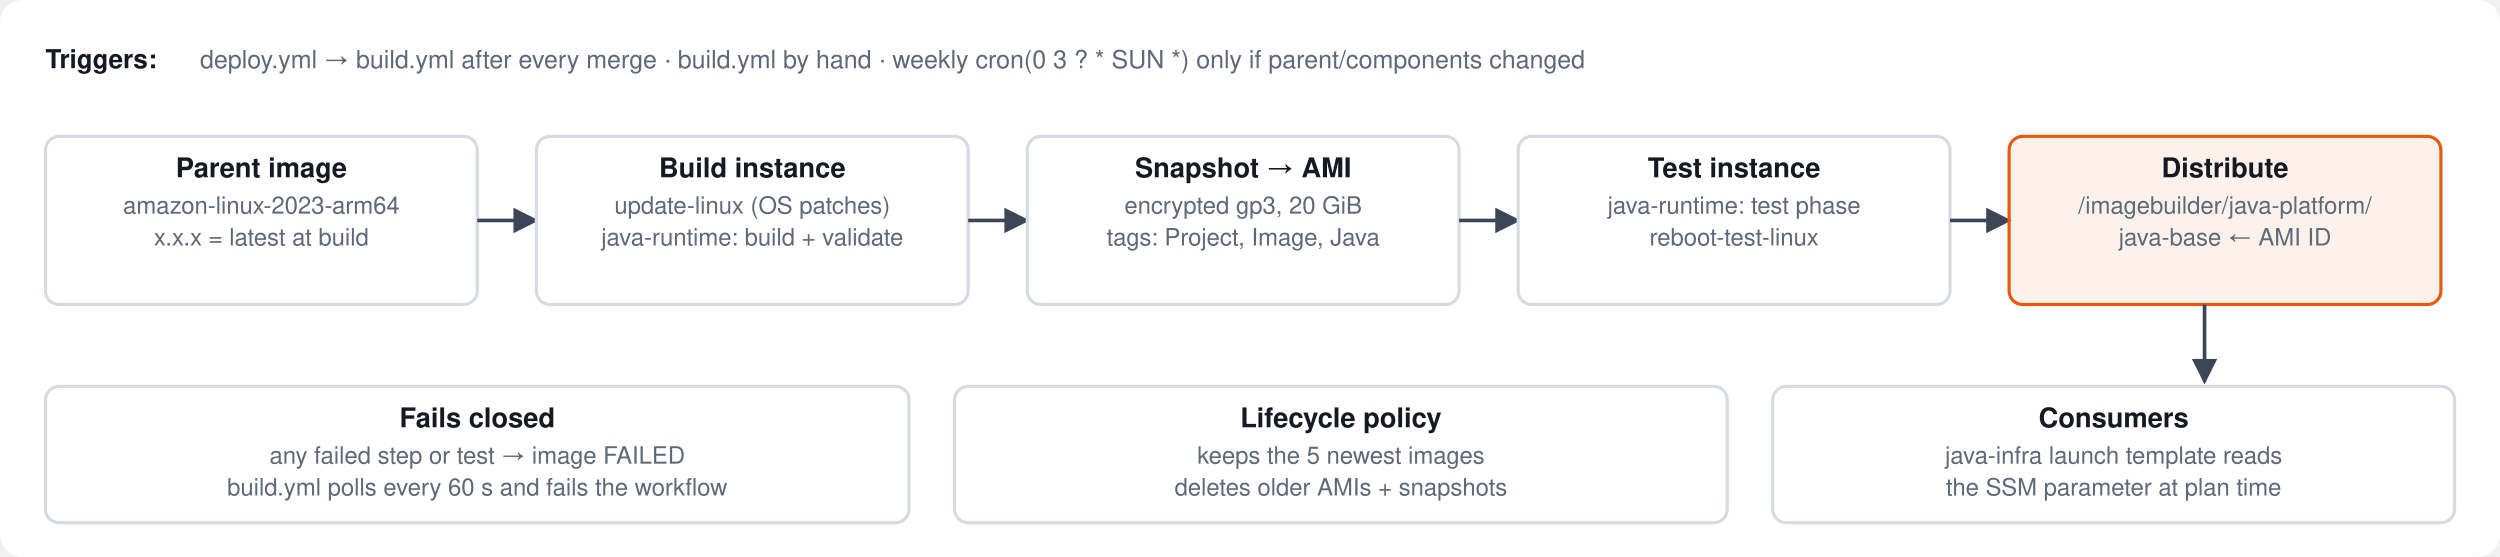
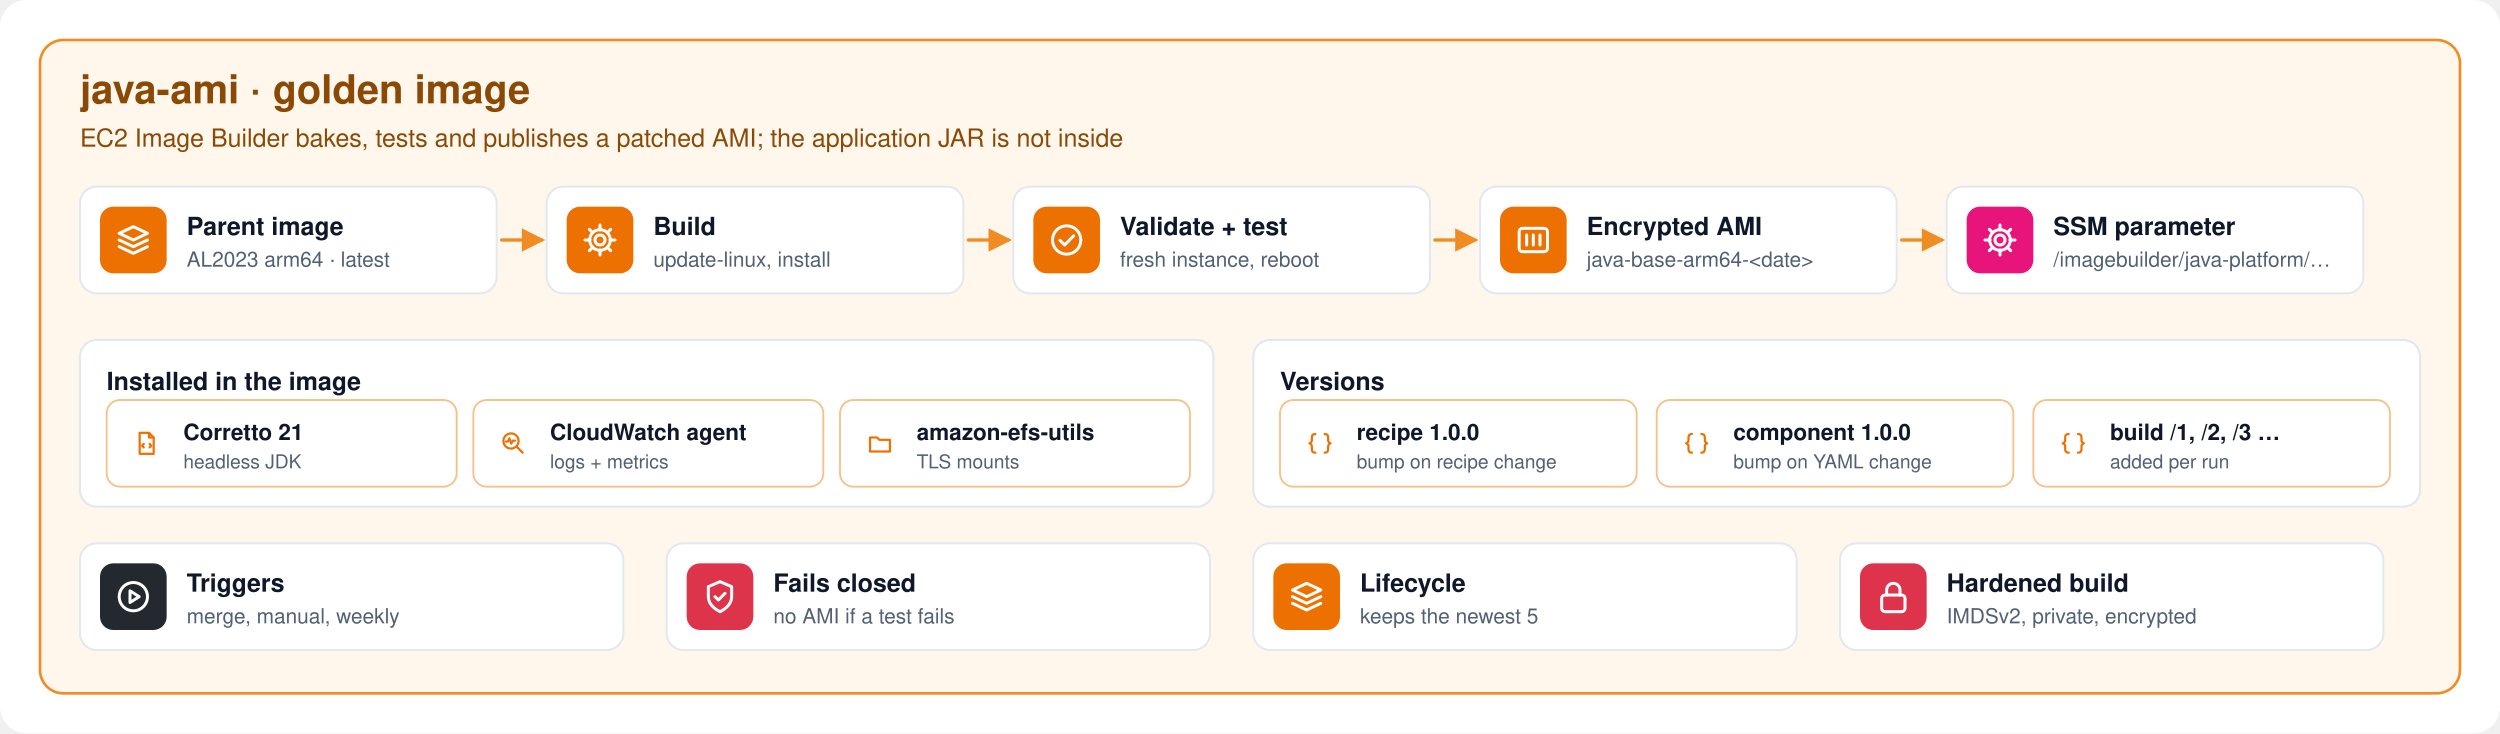
- <svg xmlns="http://www.w3.org/2000/svg" viewBox="0 0 1100 245" role="img" aria-label="Image Builder pipeline: patch, install and validate on a build instance, snapshot to an AMI, test it on a fresh instance, then publish the AMI ID to SSM. Any failure stops the image." width="1100" height="245">
-   <style>text{font-family:-apple-system, BlinkMacSystemFont, 'Segoe UI', Helvetica, Arial, sans-serif} .d-text{fill:#151a22} .d-muted{fill:#5d6878} .d-mono{fill:#3c4656;font-family:ui-monospace, SFMono-Regular, Menlo, Consolas, monospace} .d-edge{fill:#3c4656;font-weight:600} .d-labelbg{fill:#ffffff} .d-line{stroke:#3c4656} .d-arrowhead{fill:#3c4656} .d-arrowhead-accent{fill:#E8590C} .d-box{fill:#ffffff;stroke:#d5dbe3} .d-note{fill:#eef1f5;stroke:#d5dbe3} .d-abbr{font-family:ui-monospace, SFMono-Regular, Menlo, Consolas, monospace;letter-spacing:.02em}</style>
-   <rect x="0" y="0" width="1100" height="245" rx="10" fill="#ffffff" />
+ <svg xmlns="http://www.w3.org/2000/svg" width="1500" height="440" viewBox="0 0 1500 440" role="img" aria-label="Image pipeline: EC2 Image Builder patches, installs, tests and publishes a Graviton AMI.">
  <defs>
-     <marker id="ah" viewBox="0 0 10 10" refX="9" refY="5" markerWidth="7" markerHeight="7" orient="auto-start-reverse">
-       <path d="M0,0 L10,5 L0,10 z" class="d-arrowhead" />
-     </marker>
-     <marker id="as" viewBox="0 0 10 10" refX="1" refY="5" markerWidth="7" markerHeight="7" orient="auto-start-reverse">
-       <path d="M0,0 L10,5 L0,10 z" class="d-arrowhead" />
-     </marker>
-     <marker id="ah-accent" viewBox="0 0 10 10" refX="9" refY="5" markerWidth="7" markerHeight="7" orient="auto-start-reverse">
-       <path d="M0,0 L10,5 L0,10 z" class="d-arrowhead-accent" />
-     </marker>
-     <marker id="as-accent" viewBox="0 0 10 10" refX="1" refY="5" markerWidth="7" markerHeight="7" orient="auto-start-reverse">
-       <path d="M0,0 L10,5 L0,10 z" class="d-arrowhead-accent" />
+     <marker id="mF08C24" viewBox="0 0 10 10" refX="8.5" refY="5" markerWidth="7" markerHeight="7" orient="auto-start-reverse">
+       <path d="M0,0 L10,5 L0,10 z" fill="#F08C24" />
    </marker>
  </defs>
-   <rect x="20" y="60" width="190" height="74" rx="6" class="d-box" stroke-width="1.4" />
-   <text x="115.0" y="78" font-size="12" text-anchor="middle" font-weight="700" class="d-text">Parent image</text>
-   <text x="115.0" y="94" font-size="10.5" text-anchor="middle" font-weight="400" class="d-muted">amazon-linux-2023-arm64</text>
-   <text x="115.0" y="108" font-size="10.5" text-anchor="middle" font-weight="400" class="d-muted">x.x.x = latest at build</text>
-   <polyline points="210,97 236,97" fill="none" class="d-line" stroke-width="1.6" marker-end="url(#ah)" />
-   <rect x="236" y="60" width="190" height="74" rx="6" class="d-box" stroke-width="1.4" />
-   <text x="331.0" y="78" font-size="12" text-anchor="middle" font-weight="700" class="d-text">Build instance</text>
-   <text x="331.0" y="94" font-size="10.5" text-anchor="middle" font-weight="400" class="d-muted">update-linux (OS patches)</text>
-   <text x="331.0" y="108" font-size="10.5" text-anchor="middle" font-weight="400" class="d-muted">java-runtime: build + validate</text>
-   <polyline points="426,97 452,97" fill="none" class="d-line" stroke-width="1.6" marker-end="url(#ah)" />
-   <rect x="452" y="60" width="190" height="74" rx="6" class="d-box" stroke-width="1.4" />
-   <text x="547.0" y="78" font-size="12" text-anchor="middle" font-weight="700" class="d-text">Snapshot → AMI</text>
-   <text x="547.0" y="94" font-size="10.5" text-anchor="middle" font-weight="400" class="d-muted">encrypted gp3, 20 GiB</text>
-   <text x="547.0" y="108" font-size="10.5" text-anchor="middle" font-weight="400" class="d-muted">tags: Project, Image, Java</text>
-   <polyline points="642,97 668,97" fill="none" class="d-line" stroke-width="1.6" marker-end="url(#ah)" />
-   <rect x="668" y="60" width="190" height="74" rx="6" class="d-box" stroke-width="1.4" />
-   <text x="763.0" y="78" font-size="12" text-anchor="middle" font-weight="700" class="d-text">Test instance</text>
-   <text x="763.0" y="94" font-size="10.5" text-anchor="middle" font-weight="400" class="d-muted">java-runtime: test phase</text>
-   <text x="763.0" y="108" font-size="10.5" text-anchor="middle" font-weight="400" class="d-muted">reboot-test-linux</text>
-   <polyline points="858,97 884,97" fill="none" class="d-line" stroke-width="1.6" marker-end="url(#ah)" />
-   <rect x="884" y="60" width="190" height="74" rx="6" stroke="#E8590C" fill="#E8590C" fill-opacity="0.08" stroke-width="1.4" />
-   <text x="979.0" y="78" font-size="12" text-anchor="middle" font-weight="700" class="d-text">Distribute</text>
-   <text x="979.0" y="94" font-size="10.5" text-anchor="middle" font-weight="400" class="d-muted">/imagebuilder/java-platform/</text>
-   <text x="979.0" y="108" font-size="10.5" text-anchor="middle" font-weight="400" class="d-muted">java-base ← AMI ID</text>
-   <text x="20" y="30" font-size="11.5" text-anchor="start" font-weight="700" class="d-text">Triggers:</text>
-   <text x="88" y="30" font-size="11" text-anchor="start" font-weight="400" class="d-muted">deploy.yml → build.yml after every merge  ·  build.yml by hand  ·  weekly cron(0 3 ? * SUN *) only if parent/components changed</text>
-   <rect x="20" y="170" width="380" height="60" rx="6" class="d-box" stroke-width="1.4" />
-   <text x="210.0" y="188" font-size="12" text-anchor="middle" font-weight="700" class="d-text">Fails closed</text>
-   <text x="210.0" y="204" font-size="10.5" text-anchor="middle" font-weight="400" class="d-muted">any failed step or test → image FAILED</text>
-   <text x="210.0" y="218" font-size="10.5" text-anchor="middle" font-weight="400" class="d-muted">build.yml polls every 60 s and fails the workflow</text>
-   <rect x="420" y="170" width="340" height="60" rx="6" class="d-box" stroke-width="1.4" />
-   <text x="590.0" y="188" font-size="12" text-anchor="middle" font-weight="700" class="d-text">Lifecycle policy</text>
-   <text x="590.0" y="204" font-size="10.5" text-anchor="middle" font-weight="400" class="d-muted">keeps the 5 newest images</text>
-   <text x="590.0" y="218" font-size="10.5" text-anchor="middle" font-weight="400" class="d-muted">deletes older AMIs + snapshots</text>
-   <rect x="780" y="170" width="300" height="60" rx="6" class="d-box" stroke-width="1.4" />
-   <text x="930.0" y="188" font-size="12" text-anchor="middle" font-weight="700" class="d-text">Consumers</text>
-   <text x="930.0" y="204" font-size="10.5" text-anchor="middle" font-weight="400" class="d-muted">java-infra launch template reads</text>
-   <text x="930.0" y="218" font-size="10.5" text-anchor="middle" font-weight="400" class="d-muted">the SSM parameter at plan time</text>
-   <polyline points="970,134 970,168" fill="none" class="d-line" stroke-width="1.6" marker-end="url(#ah)" />
+   <rect width="1500" height="440" rx="16" fill="#FFFFFF" />
+   <rect x="24" y="24" width="1452" height="392" rx="14" fill="#FFF6EC" stroke="#F08C24" stroke-width="1.6" />
+   <text x="48" y="62" font-family="-apple-system, BlinkMacSystemFont, 'Segoe UI', Helvetica, Arial, sans-serif" font-size="24" font-weight="700" fill="#8A4A06" text-anchor="start">java-ami · golden image</text>
+   <text x="48" y="88" font-family="-apple-system, BlinkMacSystemFont, 'Segoe UI', Helvetica, Arial, sans-serif" font-size="15" font-weight="400" fill="#8A4A06" text-anchor="start">EC2 Image Builder bakes, tests and publishes a patched AMI; the application JAR is not inside</text>
+   <rect x="48" y="112" width="250" height="64" rx="10" fill="#FFFFFF" stroke="#E2E8F0" stroke-width="1.2" />
+   <rect x="60" y="124.0" width="40" height="40" rx="8.0" fill="#ED7100" />
+   <g transform="translate(68.0,132.0) scale(1.0)" fill="none" stroke="#FFFFFF" stroke-width="1.8" stroke-linecap="round" stroke-linejoin="round">
+     <path d="M12 4l8.5 4-8.5 4-8.5-4z" />
+     <path d="M3.5 12l8.5 4 8.5-4" />
+     <path d="M3.5 16l8.5 4 8.5-4" />
+   </g>
+   <text x="112" y="141.0" font-family="-apple-system, BlinkMacSystemFont, 'Segoe UI', Helvetica, Arial, sans-serif" font-size="15" font-weight="600" fill="#0F172A" text-anchor="start">Parent image</text>
+   <text x="112" y="160.0" font-family="-apple-system, BlinkMacSystemFont, 'Segoe UI', Helvetica, Arial, sans-serif" font-size="12.5" font-weight="400" fill="#526075" text-anchor="start">AL2023 arm64 · latest</text>
+   <polyline points="301,144 325,144" fill="none" stroke="#F08C24" stroke-width="2" stroke-linecap="round" stroke-linejoin="round" marker-end="url(#mF08C24)" />
+   <rect x="328" y="112" width="250" height="64" rx="10" fill="#FFFFFF" stroke="#E2E8F0" stroke-width="1.2" />
+   <rect x="340" y="124.0" width="40" height="40" rx="8.0" fill="#ED7100" />
+   <g transform="translate(348.0,132.0) scale(1.0)" fill="none" stroke="#FFFFFF" stroke-width="1.8" stroke-linecap="round" stroke-linejoin="round">
+     <circle cx="12" cy="12" r="3" />
+     <path d="M12 3v3M12 18v3M3 12h3M18 12h3M5.6 5.6l2.1 2.1M16.3 16.3l2.1 2.1M5.6 18.4l2.1-2.1M16.3 7.7l2.1-2.1" />
+     <circle cx="12" cy="12" r="6.2" />
+   </g>
+   <text x="392" y="141.0" font-family="-apple-system, BlinkMacSystemFont, 'Segoe UI', Helvetica, Arial, sans-serif" font-size="15" font-weight="600" fill="#0F172A" text-anchor="start">Build</text>
+   <text x="392" y="160.0" font-family="-apple-system, BlinkMacSystemFont, 'Segoe UI', Helvetica, Arial, sans-serif" font-size="12.5" font-weight="400" fill="#526075" text-anchor="start">update-linux, install</text>
+   <polyline points="581,144 605,144" fill="none" stroke="#F08C24" stroke-width="2" stroke-linecap="round" stroke-linejoin="round" marker-end="url(#mF08C24)" />
+   <rect x="608" y="112" width="250" height="64" rx="10" fill="#FFFFFF" stroke="#E2E8F0" stroke-width="1.2" />
+   <rect x="620" y="124.0" width="40" height="40" rx="8.0" fill="#ED7100" />
+   <g transform="translate(628.0,132.0) scale(1.0)" fill="none" stroke="#FFFFFF" stroke-width="1.8" stroke-linecap="round" stroke-linejoin="round">
+     <circle cx="12" cy="12" r="8.5" />
+     <path d="M8 12.2l2.8 2.8L16.2 9.5" />
+   </g>
+   <text x="672" y="141.0" font-family="-apple-system, BlinkMacSystemFont, 'Segoe UI', Helvetica, Arial, sans-serif" font-size="15" font-weight="600" fill="#0F172A" text-anchor="start">Validate + test</text>
+   <text x="672" y="160.0" font-family="-apple-system, BlinkMacSystemFont, 'Segoe UI', Helvetica, Arial, sans-serif" font-size="12.5" font-weight="400" fill="#526075" text-anchor="start">fresh instance, reboot</text>
+   <polyline points="861,144 885,144" fill="none" stroke="#F08C24" stroke-width="2" stroke-linecap="round" stroke-linejoin="round" marker-end="url(#mF08C24)" />
+   <rect x="888" y="112" width="250" height="64" rx="10" fill="#FFFFFF" stroke="#E2E8F0" stroke-width="1.2" />
+   <rect x="900" y="124.0" width="40" height="40" rx="8.0" fill="#ED7100" />
+   <g transform="translate(908.0,132.0) scale(1.0)" fill="none" stroke="#FFFFFF" stroke-width="1.8" stroke-linecap="round" stroke-linejoin="round">
+     <rect x="3.5" y="5" width="17" height="14" rx="2" />
+     <path d="M8 9v6M12 9v6M16 9v6" />
+   </g>
+   <text x="952" y="141.0" font-family="-apple-system, BlinkMacSystemFont, 'Segoe UI', Helvetica, Arial, sans-serif" font-size="15" font-weight="600" fill="#0F172A" text-anchor="start">Encrypted AMI</text>
+   <text x="952" y="160.0" font-family="-apple-system, BlinkMacSystemFont, 'Segoe UI', Helvetica, Arial, sans-serif" font-size="12.5" font-weight="400" fill="#526075" text-anchor="start">java-base-arm64-&lt;date&gt;</text>
+   <polyline points="1141,144 1165,144" fill="none" stroke="#F08C24" stroke-width="2" stroke-linecap="round" stroke-linejoin="round" marker-end="url(#mF08C24)" />
+   <rect x="1168" y="112" width="250" height="64" rx="10" fill="#FFFFFF" stroke="#E2E8F0" stroke-width="1.2" />
+   <rect x="1180" y="124.0" width="40" height="40" rx="8.0" fill="#E7157B" />
+   <g transform="translate(1188.0,132.0) scale(1.0)" fill="none" stroke="#FFFFFF" stroke-width="1.8" stroke-linecap="round" stroke-linejoin="round">
+     <circle cx="12" cy="12" r="3" />
+     <path d="M12 3v3M12 18v3M3 12h3M18 12h3M5.6 5.6l2.1 2.1M16.3 16.3l2.1 2.1M5.6 18.4l2.1-2.1M16.3 7.7l2.1-2.1" />
+     <circle cx="12" cy="12" r="6.2" />
+   </g>
+   <text x="1232" y="141.0" font-family="-apple-system, BlinkMacSystemFont, 'Segoe UI', Helvetica, Arial, sans-serif" font-size="15" font-weight="600" fill="#0F172A" text-anchor="start">SSM parameter</text>
+   <text x="1232" y="160.0" font-family="-apple-system, BlinkMacSystemFont, 'Segoe UI', Helvetica, Arial, sans-serif" font-size="12.5" font-weight="400" fill="#526075" text-anchor="start">/imagebuilder/java-platform/…</text>
+   <rect x="48" y="204" width="680" height="100" rx="10" fill="#FFFFFF" stroke="#E2E8F0" stroke-width="1.3" />
+   <text x="64" y="234" font-family="-apple-system, BlinkMacSystemFont, 'Segoe UI', Helvetica, Arial, sans-serif" font-size="15" font-weight="700" fill="#0F172A" text-anchor="start">Installed in the image</text>
+   <rect x="64" y="240" width="210" height="52" rx="8" fill="#FFFFFF" stroke="#F08C24" stroke-opacity="0.55" stroke-width="1.1" />
+   <g transform="translate(79.6,257.6) scale(0.7)" fill="none" stroke="#ED7100" stroke-width="1.9" stroke-linecap="round" stroke-linejoin="round">
+     <path d="M6 3h8l4 4v14H6z" />
+     <path d="M14 3v4h4" />
+     <path d="M9.5 12.5L8 14l1.5 1.5M14.5 12.5L16 14l-1.5 1.5" />
+   </g>
+   <text x="110" y="264" font-family="-apple-system, BlinkMacSystemFont, 'Segoe UI', Helvetica, Arial, sans-serif" font-size="13.5" font-weight="600" fill="#0F172A" text-anchor="start">Corretto 21</text>
+   <text x="110" y="281" font-family="-apple-system, BlinkMacSystemFont, 'Segoe UI', Helvetica, Arial, sans-serif" font-size="11.5" font-weight="400" fill="#526075" text-anchor="start">headless JDK</text>
+   <rect x="284" y="240" width="210" height="52" rx="8" fill="#FFFFFF" stroke="#F08C24" stroke-opacity="0.55" stroke-width="1.1" />
+   <g transform="translate(299.6,257.6) scale(0.7)" fill="none" stroke="#ED7100" stroke-width="1.9" stroke-linecap="round" stroke-linejoin="round">
+     <circle cx="10" cy="10" r="6.5" />
+     <path d="M14.8 14.8L20 20" />
+     <path d="M5.5 10.5h1.8l1.3-2.8 1.6 4.6 1.4-2.6h1.9" />
+   </g>
+   <text x="330" y="264" font-family="-apple-system, BlinkMacSystemFont, 'Segoe UI', Helvetica, Arial, sans-serif" font-size="13.5" font-weight="600" fill="#0F172A" text-anchor="start">CloudWatch agent</text>
+   <text x="330" y="281" font-family="-apple-system, BlinkMacSystemFont, 'Segoe UI', Helvetica, Arial, sans-serif" font-size="11.5" font-weight="400" fill="#526075" text-anchor="start">logs + metrics</text>
+   <rect x="504" y="240" width="210" height="52" rx="8" fill="#FFFFFF" stroke="#F08C24" stroke-opacity="0.55" stroke-width="1.1" />
+   <g transform="translate(519.6,257.6) scale(0.7)" fill="none" stroke="#ED7100" stroke-width="1.9" stroke-linecap="round" stroke-linejoin="round">
+     <path d="M3.5 7h6l2 2h9v10h-17z" />
+   </g>
+   <text x="550" y="264" font-family="-apple-system, BlinkMacSystemFont, 'Segoe UI', Helvetica, Arial, sans-serif" font-size="13.5" font-weight="600" fill="#0F172A" text-anchor="start">amazon-efs-utils</text>
+   <text x="550" y="281" font-family="-apple-system, BlinkMacSystemFont, 'Segoe UI', Helvetica, Arial, sans-serif" font-size="11.5" font-weight="400" fill="#526075" text-anchor="start">TLS mounts</text>
+   <rect x="752" y="204" width="700" height="100" rx="10" fill="#FFFFFF" stroke="#E2E8F0" stroke-width="1.3" />
+   <text x="768" y="234" font-family="-apple-system, BlinkMacSystemFont, 'Segoe UI', Helvetica, Arial, sans-serif" font-size="15" font-weight="700" fill="#0F172A" text-anchor="start">Versions</text>
+   <rect x="768" y="240" width="214" height="52" rx="8" fill="#FFFFFF" stroke="#F08C24" stroke-opacity="0.55" stroke-width="1.1" />
+   <g transform="translate(783.6,257.6) scale(0.7)" fill="none" stroke="#ED7100" stroke-width="1.9" stroke-linecap="round" stroke-linejoin="round">
+     <path d="M8 4c-2 0-3 1-3 3v2.5c0 1.2-.8 2-2 2.5 1.2.5 2 1.3 2 2.5V17c0 2 1 3 3 3M16 4c2 0 3 1 3 3v2.5c0 1.2.8 2 2 2.5-1.2.5-2 1.3-2 2.5V17c0 2-1 3-3 3" />
+   </g>
+   <text x="814" y="264" font-family="-apple-system, BlinkMacSystemFont, 'Segoe UI', Helvetica, Arial, sans-serif" font-size="13.5" font-weight="600" fill="#0F172A" text-anchor="start">recipe 1.0.0</text>
+   <text x="814" y="281" font-family="-apple-system, BlinkMacSystemFont, 'Segoe UI', Helvetica, Arial, sans-serif" font-size="11.5" font-weight="400" fill="#526075" text-anchor="start">bump on recipe change</text>
+   <rect x="994" y="240" width="214" height="52" rx="8" fill="#FFFFFF" stroke="#F08C24" stroke-opacity="0.55" stroke-width="1.1" />
+   <g transform="translate(1009.6,257.6) scale(0.7)" fill="none" stroke="#ED7100" stroke-width="1.9" stroke-linecap="round" stroke-linejoin="round">
+     <path d="M8 4c-2 0-3 1-3 3v2.5c0 1.2-.8 2-2 2.5 1.2.5 2 1.3 2 2.5V17c0 2 1 3 3 3M16 4c2 0 3 1 3 3v2.5c0 1.2.8 2 2 2.5-1.2.5-2 1.3-2 2.5V17c0 2-1 3-3 3" />
+   </g>
+   <text x="1040" y="264" font-family="-apple-system, BlinkMacSystemFont, 'Segoe UI', Helvetica, Arial, sans-serif" font-size="13.5" font-weight="600" fill="#0F172A" text-anchor="start">component 1.0.0</text>
+   <text x="1040" y="281" font-family="-apple-system, BlinkMacSystemFont, 'Segoe UI', Helvetica, Arial, sans-serif" font-size="11.5" font-weight="400" fill="#526075" text-anchor="start">bump on YAML change</text>
+   <rect x="1220" y="240" width="214" height="52" rx="8" fill="#FFFFFF" stroke="#F08C24" stroke-opacity="0.55" stroke-width="1.1" />
+   <g transform="translate(1235.6,257.6) scale(0.7)" fill="none" stroke="#ED7100" stroke-width="1.9" stroke-linecap="round" stroke-linejoin="round">
+     <path d="M8 4c-2 0-3 1-3 3v2.5c0 1.2-.8 2-2 2.5 1.2.5 2 1.3 2 2.5V17c0 2 1 3 3 3M16 4c2 0 3 1 3 3v2.5c0 1.2.8 2 2 2.5-1.2.5-2 1.3-2 2.5V17c0 2-1 3-3 3" />
+   </g>
+   <text x="1266" y="264" font-family="-apple-system, BlinkMacSystemFont, 'Segoe UI', Helvetica, Arial, sans-serif" font-size="13.5" font-weight="600" fill="#0F172A" text-anchor="start">build /1, /2, /3 …</text>
+   <text x="1266" y="281" font-family="-apple-system, BlinkMacSystemFont, 'Segoe UI', Helvetica, Arial, sans-serif" font-size="11.5" font-weight="400" fill="#526075" text-anchor="start">added per run</text>
+   <rect x="48" y="326" width="326" height="64" rx="10" fill="#FFFFFF" stroke="#E2E8F0" stroke-width="1.2" />
+   <rect x="60" y="338.0" width="40" height="40" rx="8.0" fill="#24292F" />
+   <g transform="translate(68.0,346.0) scale(1.0)" fill="none" stroke="#FFFFFF" stroke-width="1.8" stroke-linecap="round" stroke-linejoin="round">
+     <circle cx="12" cy="12" r="8.5" />
+     <path d="M10 8.5l5.5 3.5-5.5 3.5z" />
+   </g>
+   <text x="112" y="355.0" font-family="-apple-system, BlinkMacSystemFont, 'Segoe UI', Helvetica, Arial, sans-serif" font-size="15" font-weight="600" fill="#0F172A" text-anchor="start">Triggers</text>
+   <text x="112" y="374.0" font-family="-apple-system, BlinkMacSystemFont, 'Segoe UI', Helvetica, Arial, sans-serif" font-size="12.5" font-weight="400" fill="#526075" text-anchor="start">merge, manual, weekly</text>
+   <rect x="400" y="326" width="326" height="64" rx="10" fill="#FFFFFF" stroke="#E2E8F0" stroke-width="1.2" />
+   <rect x="412" y="338.0" width="40" height="40" rx="8.0" fill="#DD344C" />
+   <g transform="translate(420.0,346.0) scale(1.0)" fill="none" stroke="#FFFFFF" stroke-width="1.8" stroke-linecap="round" stroke-linejoin="round">
+     <path d="M12 3l7 3v6c0 4-3 7-7 9-4-2-7-5-7-9V6z" />
+     <path d="M9 12l2 2 4-4" />
+   </g>
+   <text x="464" y="355.0" font-family="-apple-system, BlinkMacSystemFont, 'Segoe UI', Helvetica, Arial, sans-serif" font-size="15" font-weight="600" fill="#0F172A" text-anchor="start">Fails closed</text>
+   <text x="464" y="374.0" font-family="-apple-system, BlinkMacSystemFont, 'Segoe UI', Helvetica, Arial, sans-serif" font-size="12.5" font-weight="400" fill="#526075" text-anchor="start">no AMI if a test fails</text>
+   <rect x="752" y="326" width="326" height="64" rx="10" fill="#FFFFFF" stroke="#E2E8F0" stroke-width="1.2" />
+   <rect x="764" y="338.0" width="40" height="40" rx="8.0" fill="#ED7100" />
+   <g transform="translate(772.0,346.0) scale(1.0)" fill="none" stroke="#FFFFFF" stroke-width="1.8" stroke-linecap="round" stroke-linejoin="round">
+     <path d="M12 4l8.5 4-8.5 4-8.5-4z" />
+     <path d="M3.5 12l8.5 4 8.5-4" />
+     <path d="M3.5 16l8.5 4 8.5-4" />
+   </g>
+   <text x="816" y="355.0" font-family="-apple-system, BlinkMacSystemFont, 'Segoe UI', Helvetica, Arial, sans-serif" font-size="15" font-weight="600" fill="#0F172A" text-anchor="start">Lifecycle</text>
+   <text x="816" y="374.0" font-family="-apple-system, BlinkMacSystemFont, 'Segoe UI', Helvetica, Arial, sans-serif" font-size="12.5" font-weight="400" fill="#526075" text-anchor="start">keeps the newest 5</text>
+   <rect x="1104" y="326" width="326" height="64" rx="10" fill="#FFFFFF" stroke="#E2E8F0" stroke-width="1.2" />
+   <rect x="1116" y="338.0" width="40" height="40" rx="8.0" fill="#DD344C" />
+   <g transform="translate(1124.0,346.0) scale(1.0)" fill="none" stroke="#FFFFFF" stroke-width="1.8" stroke-linecap="round" stroke-linejoin="round">
+     <rect x="5" y="11" width="14" height="10" rx="2" />
+     <path d="M8 11V8a4 4 0 0 1 8 0v3" />
+   </g>
+   <text x="1168" y="355.0" font-family="-apple-system, BlinkMacSystemFont, 'Segoe UI', Helvetica, Arial, sans-serif" font-size="15" font-weight="600" fill="#0F172A" text-anchor="start">Hardened build</text>
+   <text x="1168" y="374.0" font-family="-apple-system, BlinkMacSystemFont, 'Segoe UI', Helvetica, Arial, sans-serif" font-size="12.5" font-weight="400" fill="#526075" text-anchor="start">IMDSv2, private, encrypted</text>
</svg>
